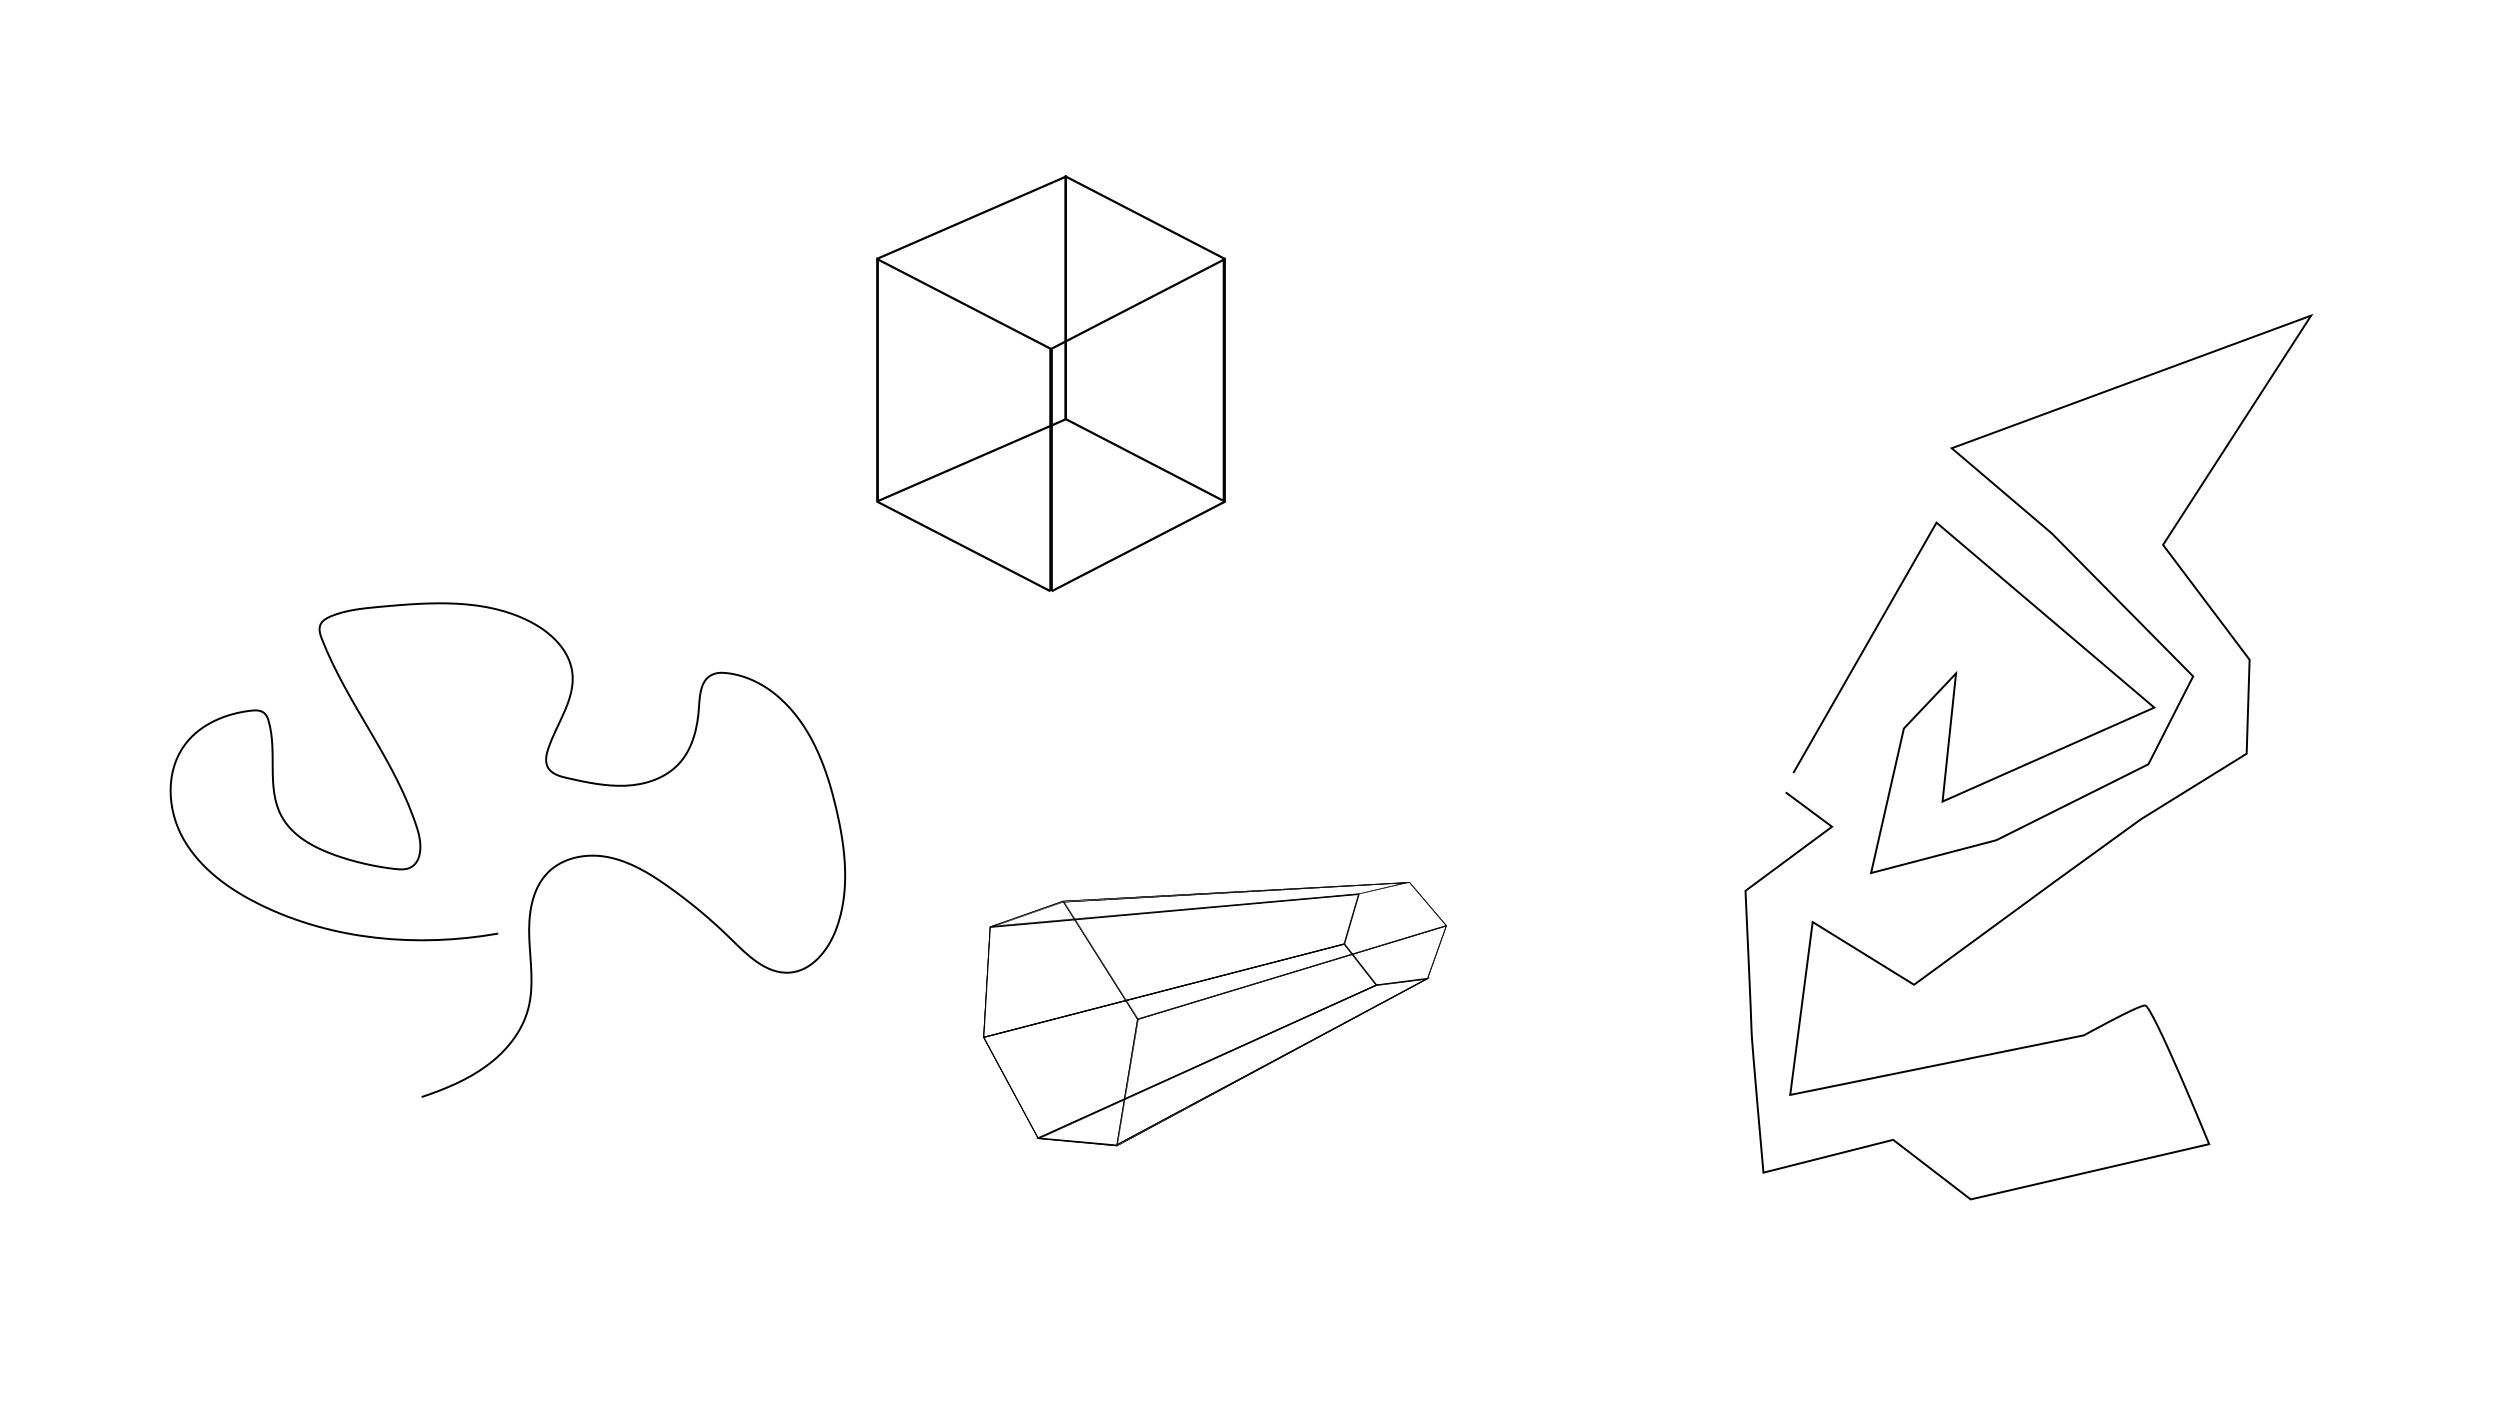
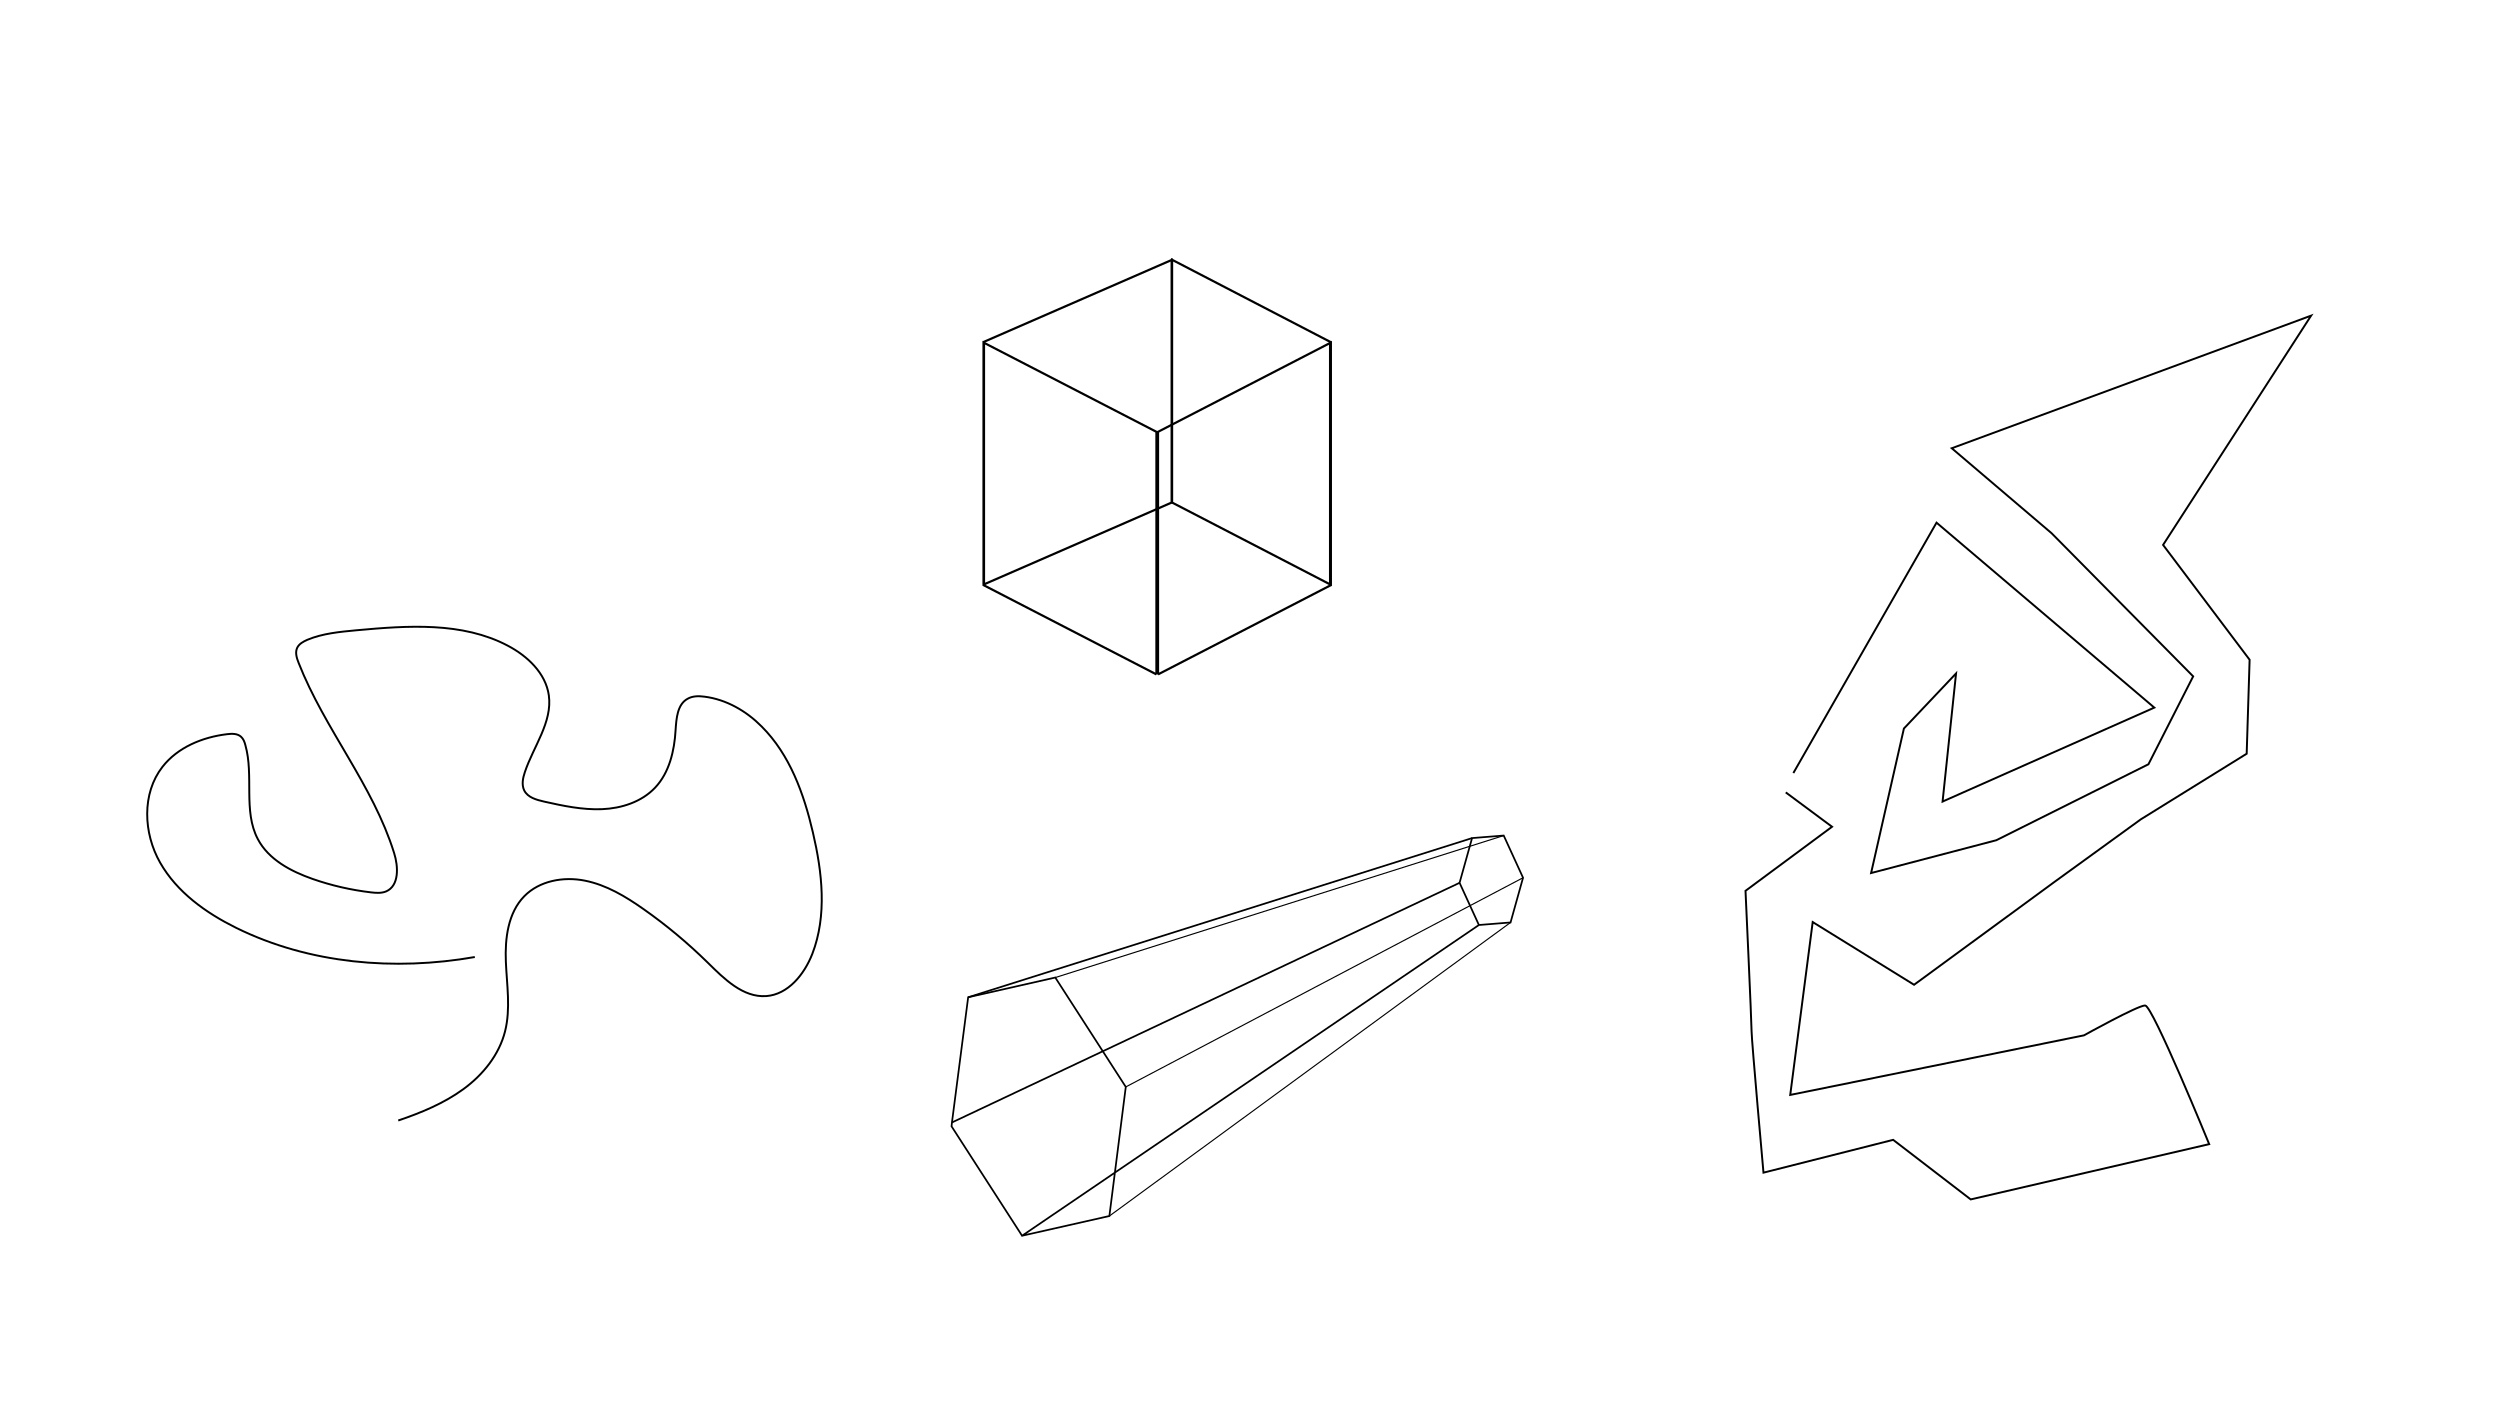
- <svg xmlns="http://www.w3.org/2000/svg" xmlns:xlink="http://www.w3.org/1999/xlink" version="1.1" x="0px" y="0px" viewBox="0 0 1280 720" enable-background="new 0 0 1280 720" xml:space="preserve">
+ <svg xmlns="http://www.w3.org/2000/svg" version="1.1" x="0px" y="0px" viewBox="0 0 1280 720" enable-background="new 0 0 1280 720" xml:space="preserve">
  <g id="stroke1">
-     <path fill="none" stroke="#000000" stroke-miterlimit="10" d="M255.1,478c-41.1,7.2-84.7,3.5-122.1-14.9   c-15.6-7.7-30.4-18.3-39-33.4s-9.5-35.4,1.2-49.1c7.8-10,20.5-15.2,33.1-16.7c2.4-0.3,5.2-0.4,7.1,1.3c1.2,1.1,1.8,2.6,2.2,4.2   c4.5,15.7-1.2,33.8,6.4,48.2c5.5,10.5,16.9,16.5,28,20.4c9.7,3.4,19.8,5.7,30,6.9c2.6,0.3,5.3,0.5,7.7-0.5   c6.7-2.9,6.3-12.6,4.1-19.6c-10.8-34.8-35.6-63.5-48.9-97.4c-1-2.5-1.9-5.4-0.7-7.8c1-2,3.1-3.1,5.1-4c7.9-3.3,16.7-4.1,25.2-4.9   c26.2-2.4,54.2-4.4,77.5,7.9c10.1,5.3,19.4,14.1,21,25.4c1.9,13.8-7.9,26.2-12.3,39.4c-1,3-1.7,6.4-0.3,9.3   c1.8,3.6,6.2,4.8,10.1,5.7c9.8,2.2,19.7,4.3,29.7,3.9s20.3-3.7,27.2-11c7.3-7.7,9.9-18.9,10.5-29.5c0.4-6,0.9-13.1,6.1-16   c2.6-1.5,5.7-1.5,8.7-1.1c11.1,1.4,21.4,7.3,29.3,15.3c14.4,14.4,21.6,34.4,26.2,54.2c4.8,20.5,7.3,42.5-0.3,62.2   c-4.1,10.5-12.4,20.8-23.6,21.6c-11.9,0.8-21.5-8.8-30-17.2c-10.2-10-21.2-19.2-32.9-27.4c-9.1-6.4-18.9-12.3-29.9-14.5   c-10.9-2.2-23.3,0-31.1,8c-8.3,8.5-9.9,21.6-9.4,33.5c0.5,11.9,2.5,24.1-0.4,35.6c-3,12-11.3,22.3-21.3,29.6   c-10,7.4-21.6,12.1-33.4,16.1" />
+     <path fill="none" stroke="#000000" stroke-miterlimit="10" d="M243.1,490c-41.1,7.2-84.7,3.5-122.1-14.9   c-15.6-7.7-30.4-18.3-39-33.4s-9.5-35.4,1.2-49.1c7.8-10,20.5-15.2,33.1-16.7c2.4-0.3,5.2-0.4,7.1,1.3c1.2,1.1,1.8,2.6,2.2,4.2   c4.5,15.7-1.2,33.8,6.4,48.2c5.5,10.5,16.9,16.5,28,20.4c9.7,3.4,19.8,5.7,30,6.9c2.6,0.3,5.3,0.5,7.7-0.5   c6.7-2.9,6.3-12.6,4.1-19.6c-10.8-34.8-35.6-63.5-48.9-97.4c-1-2.5-1.9-5.4-0.7-7.8c1-2,3.1-3.1,5.1-4c7.9-3.3,16.7-4.1,25.2-4.9   c26.2-2.4,54.2-4.4,77.5,7.9c10.1,5.3,19.4,14.1,21,25.4c1.9,13.8-7.9,26.2-12.3,39.4c-1,3-1.7,6.4-0.3,9.3   c1.8,3.6,6.2,4.8,10.1,5.7c9.8,2.2,19.7,4.3,29.7,3.9s20.3-3.7,27.2-11c7.3-7.7,9.9-18.9,10.5-29.5c0.4-6,0.9-13.1,6.1-16   c2.6-1.5,5.7-1.5,8.7-1.1c11.1,1.4,21.4,7.3,29.3,15.3c14.4,14.4,21.6,34.4,26.2,54.2c4.8,20.5,7.3,42.5-0.3,62.2   c-4.1,10.5-12.4,20.8-23.6,21.6c-11.9,0.8-21.5-8.8-30-17.2c-10.2-10-21.2-19.2-32.9-27.4c-9.1-6.4-18.9-12.3-29.9-14.5   c-10.9-2.2-23.3,0-31.1,8c-8.3,8.5-9.9,21.6-9.4,33.5c0.5,11.9,2.5,24.1-0.4,35.6c-3,12-11.3,22.3-21.3,29.6s-21.6,12.1-33.4,16.1" />
  </g>
  <g id="cube">
-     <polyline fill="none" stroke="#000000" stroke-width="1.135" stroke-miterlimit="10" points="537.8,302.7 449.2,256.9    449.2,132.7 537.8,178.5 537.8,302.7  " />
-     <polyline fill="none" stroke="#000000" stroke-width="1.135" stroke-miterlimit="10" points="538.5,302.7 538.5,178.5    627.1,132.7 627.1,256.9 538.5,302.7  " />
-     <polyline fill="none" stroke="#000000" stroke-width="1.135" stroke-miterlimit="10" points="624,255.2 545.7,214.6 545.7,90.4    626.6,132.3 626.6,256.5 624,255.2  " />
-     <polyline fill="none" stroke="#000000" stroke-width="1.135" stroke-miterlimit="10" points="449.4,256.6 449.4,132.4 545.6,90.5    545.6,214.7 449.4,256.6  " />
+     <polyline fill="none" stroke="#000000" stroke-width="1.135" stroke-miterlimit="10" points="592.1,345.3 503.6,299.6    503.6,175.4 592.1,221.1 592.1,345.3  " />
+     <polyline fill="none" stroke="#000000" stroke-width="1.135" stroke-miterlimit="10" points="592.9,345.3 592.9,221.1    681.4,175.4 681.4,299.6 592.9,345.3  " />
+     <polyline fill="none" stroke="#000000" stroke-width="1.135" stroke-miterlimit="10" points="678.3,297.8 600.1,257.3 600.1,133    681,175 681,299.2 678.3,297.8  " />
+     <polyline fill="none" stroke="#000000" stroke-width="1.135" stroke-miterlimit="10" points="503.8,299.2 503.8,175 599.9,133.1    599.9,257.3 503.8,299.2  " />
  </g>
  <g id="form">
-     <g>
-       <g enable-background="new    ">
-         <g enable-background="new    ">
-           <defs>
-             <path id="SVGID_1_" enable-background="new    " d="M721.8,451.6l19,22.4l-9.7,27.3l-26.4,3.3l-16.5-21.1l7.5-25.6L721.8,451.6       z M730.9,501l9.6-27l-18.8-22.2l-25.9,6.1l-7.5,25.4l16.4,20.9L730.9,501" />
-           </defs>
-           <clipPath id="SVGID_2_">
-             <use xlink:href="#SVGID_1_" overflow="visible" />
-           </clipPath>
-           <path clip-path="url(#SVGID_2_)" fill="none" stroke="#000000" stroke-width="0.584" stroke-miterlimit="10" d="M721.8,451.6      l19,22.4l-9.7,27.3l-26.4,3.3l-16.5-21.1l7.5-25.6L721.8,451.6z M730.9,501l9.6-27l-18.8-22.2l-25.9,6.1l-7.5,25.4l16.4,20.9      L730.9,501" />
-         </g>
-         <g enable-background="new    ">
-           <defs>
-             <path id="SVGID_3_" enable-background="new    " d="M544.3,461.2l38.4,60.7l-10.8,65l-40.4-3.7l-28.1-52l3.4-56.8L544.3,461.2z        M571.6,586.3l10.6-64.4l-38-60.2l-37.2,13l-3.3,56.3l27.8,51.6L571.6,586.3" />
-           </defs>
-           <clipPath id="SVGID_4_">
-             <use xlink:href="#SVGID_3_" overflow="visible" />
-           </clipPath>
-           <path clip-path="url(#SVGID_4_)" fill="none" stroke="#000000" stroke-width="0.584" stroke-miterlimit="10" d="M544.3,461.2      l38.4,60.7l-10.8,65l-40.4-3.7l-28.1-52l3.4-56.8L544.3,461.2z M571.6,586.3l10.6-64.4l-38-60.2l-37.2,13l-3.3,56.3l27.8,51.6      L571.6,586.3" />
-         </g>
-         <g enable-background="new    ">
-           <defs>
-             <polygon id="SVGID_5_" enable-background="new    " points="544.3,461.2 721.8,451.6 740.8,473.9 582.7,521.9      " />
-           </defs>
-           <clipPath id="SVGID_6_">
-             <use xlink:href="#SVGID_5_" overflow="visible" />
-           </clipPath>
-           <polygon clip-path="url(#SVGID_6_)" fill="none" stroke="#000000" stroke-width="0.584" stroke-miterlimit="10" points="      544.3,461.2 721.8,451.6 740.8,473.9 582.7,521.9     " />
-         </g>
-         <g enable-background="new    ">
-           <defs>
-             <polygon id="SVGID_7_" enable-background="new    " points="582.7,521.9 740.8,473.9 731.1,501.2 571.9,586.9      " />
-           </defs>
-           <clipPath id="SVGID_8_">
-             <use xlink:href="#SVGID_7_" overflow="visible" />
-           </clipPath>
-           <polygon clip-path="url(#SVGID_8_)" fill="none" stroke="#000000" stroke-width="0.584" stroke-miterlimit="10" points="      582.7,521.9 740.8,473.9 731.1,501.2 571.9,586.9     " />
-         </g>
-         <g enable-background="new    ">
-           <defs>
-             <polygon id="SVGID_9_" enable-background="new    " points="571.9,586.9 531.5,583.1 704.7,504.5 731.1,501.2      " />
-           </defs>
-           <clipPath id="SVGID_10_">
-             <use xlink:href="#SVGID_9_" overflow="visible" />
-           </clipPath>
-           <polygon clip-path="url(#SVGID_10_)" fill="none" stroke="#000000" stroke-width="0.584" stroke-miterlimit="10" points="      571.9,586.9 531.5,583.1 704.7,504.5 731.1,501.2     " />
-         </g>
-         <g enable-background="new    ">
-           <defs>
-             <polygon id="SVGID_11_" enable-background="new    " points="531.5,583.1 503.4,531.2 688.2,483.4 704.7,504.5      " />
-           </defs>
-           <clipPath id="SVGID_12_">
-             <use xlink:href="#SVGID_11_" overflow="visible" />
-           </clipPath>
-           <polygon clip-path="url(#SVGID_12_)" fill="none" stroke="#000000" stroke-width="0.584" stroke-miterlimit="10" points="      531.5,583.1 503.4,531.2 688.2,483.4 704.7,504.5     " />
-         </g>
-         <g enable-background="new    ">
-           <defs>
-             <polygon id="SVGID_13_" enable-background="new    " points="503.4,531.2 506.8,474.4 695.7,457.7 688.2,483.4      " />
-           </defs>
-           <clipPath id="SVGID_14_">
-             <use xlink:href="#SVGID_13_" overflow="visible" />
-           </clipPath>
-           <polyline clip-path="url(#SVGID_14_)" fill="none" stroke="#000000" stroke-width="0.584" stroke-miterlimit="10" points="      688.5,482.3 688.2,483.4 503.4,531.2 506.8,474.4 695.7,457.7 688.5,482.3     " />
-         </g>
-         <g enable-background="new    ">
-           <defs>
-             <polygon id="SVGID_15_" enable-background="new    " points="506.8,474.4 544.3,461.2 721.8,451.6 695.7,457.7      " />
-           </defs>
-           <clipPath id="SVGID_16_">
-             <use xlink:href="#SVGID_15_" overflow="visible" />
-           </clipPath>
-           <polyline clip-path="url(#SVGID_16_)" fill="none" stroke="#000000" stroke-width="0.584" stroke-miterlimit="10" points="      696.8,457.5 695.7,457.7 506.8,474.4 544.3,461.2 721.8,451.6 696.8,457.5     " />
-         </g>
-         <g enable-background="new    ">
-           <defs>
-             <polygon id="SVGID_17_" enable-background="new    " points="571.6,586.3 582.2,521.9 740.6,474 730.9,501      " />
-           </defs>
-           <clipPath id="SVGID_18_">
-             <use xlink:href="#SVGID_17_" overflow="visible" />
-           </clipPath>
-           <polyline clip-path="url(#SVGID_18_)" fill="none" stroke="#000000" stroke-width="0.584" stroke-miterlimit="10" points="      740.1,475.4 730.9,501 571.6,586.3 582.2,521.9 740.6,474 740.1,475.4     " />
-         </g>
-         <g enable-background="new    ">
-           <defs>
-             <polygon id="SVGID_19_" enable-background="new    " points="582.2,521.9 544.2,461.8 721.7,451.8 740.6,474      " />
-           </defs>
-           <clipPath id="SVGID_20_">
-             <use xlink:href="#SVGID_19_" overflow="visible" />
-           </clipPath>
-           <polyline clip-path="url(#SVGID_20_)" fill="none" stroke="#000000" stroke-width="0.584" stroke-miterlimit="10" points="      722.5,452.7 740.6,474 582.2,521.9 544.2,461.8 721.7,451.8 722.5,452.7     " />
-         </g>
-         <g enable-background="new    ">
-           <defs>
-             <polygon id="SVGID_21_" enable-background="new    " points="544.2,461.8 721.7,451.8 695.8,457.9 507,474.8      " />
-           </defs>
-           <clipPath id="SVGID_22_">
-             <use xlink:href="#SVGID_21_" overflow="visible" />
-           </clipPath>
-           <polygon clip-path="url(#SVGID_22_)" fill="none" stroke="#000000" stroke-width="0.584" stroke-miterlimit="10" points="      544.2,461.8 721.7,451.8 695.8,457.9 507,474.8     " />
-         </g>
-         <g enable-background="new    ">
-           <defs>
-             <polygon id="SVGID_23_" enable-background="new    " points="507,474.8 695.8,457.9 688.4,483.3 503.7,531.1      " />
-           </defs>
-           <clipPath id="SVGID_24_">
-             <use xlink:href="#SVGID_23_" overflow="visible" />
-           </clipPath>
-         </g>
-         <g enable-background="new    ">
-           <defs>
-             <polygon id="SVGID_25_" enable-background="new    " points="503.7,531.1 688.4,483.3 704.8,504.3 531.5,582.7      " />
-           </defs>
-           <clipPath id="SVGID_26_">
-             <use xlink:href="#SVGID_25_" overflow="visible" />
-           </clipPath>
-         </g>
-         <g enable-background="new    ">
-           <defs>
-             <polygon id="SVGID_27_" enable-background="new    " points="531.5,582.7 704.8,504.3 730.9,501 571.6,586.3      " />
-           </defs>
-           <clipPath id="SVGID_28_">
-             <use xlink:href="#SVGID_27_" overflow="visible" />
-           </clipPath>
-         </g>
-       </g>
-     </g>
-     <polygon fill="none" stroke="#000000" stroke-width="0.584" stroke-miterlimit="10" points="507,474.8 695.8,457.9 688.4,483.3    503.7,531.1  " />
-     <polyline fill="none" stroke="#000000" stroke-width="0.584" stroke-miterlimit="10" points="703.7,502.9 704.8,504.3    531.5,582.7 503.7,531.1 688.4,483.3 703.7,502.9  " />
-     <polyline fill="none" stroke="#000000" stroke-width="0.584" stroke-miterlimit="10" points="726.7,501.5 730.9,501 571.6,586.3    531.5,582.7 704.8,504.3 726.7,501.5  " />
+     <polyline fill="none" stroke="#000000" stroke-width="0.897" stroke-miterlimit="10" points="757.2,473.6 773.4,472.3    779.8,449.4 769.9,427.8 753.7,429.1 747.3,452 757.2,473.6 523.3,632.7 487.2,576.7 487.4,574.7 495.7,510.6 540.3,500.5    576.4,556.5 568,622.6 523.3,632.7  " />
+     <line fill="none" stroke="#000000" stroke-width="0.582" stroke-miterlimit="10" x1="540.3" y1="500.5" x2="769.9" y2="427.8" />
+     <line fill="none" stroke="#000000" stroke-width="0.582" stroke-miterlimit="10" x1="779.8" y1="449.4" x2="576.4" y2="556.5" />
+     <line fill="none" stroke="#000000" stroke-width="0.582" stroke-miterlimit="10" x1="773.4" y1="472.3" x2="568" y2="622.6" />
+     <line fill="none" stroke="#000000" stroke-width="0.897" stroke-miterlimit="10" x1="747.3" y1="452" x2="487.4" y2="574.7" />
+     <line fill="none" stroke="#000000" stroke-width="0.897" stroke-miterlimit="10" x1="753.7" y1="429.1" x2="495.7" y2="510.6" />
  </g>
  <g id="stroke2">
    <path fill="none" stroke="#000000" stroke-miterlimit="10" d="M918.2,395.8l73.3-128.2l111.5,94.7l-108.4,48.1l6.9-65.6l-26.7,28.2   l-16.8,74l64.1-16.8l77.9-38.9l22.9-45l-72.5-73.3l-51.1-43.5l184-67.9L1107.5,279l44.3,58.8l-1.5,48.1l-54.2,33.6l-44.3,32.1   L980,504.2l-51.9-32.1l-11.5,88.5l150.4-30.5c0,0,27.5-15.3,31.3-15.3s32.8,71,32.8,71L1009,614.1l-39.7-30.5l-66.4,16.8   c0,0-6.1-67.9-6.1-72.5c0-4.6-3.1-71.8-3.1-71.8l44.3-32.8l-23.7-17.6" />
  </g>
</svg>
